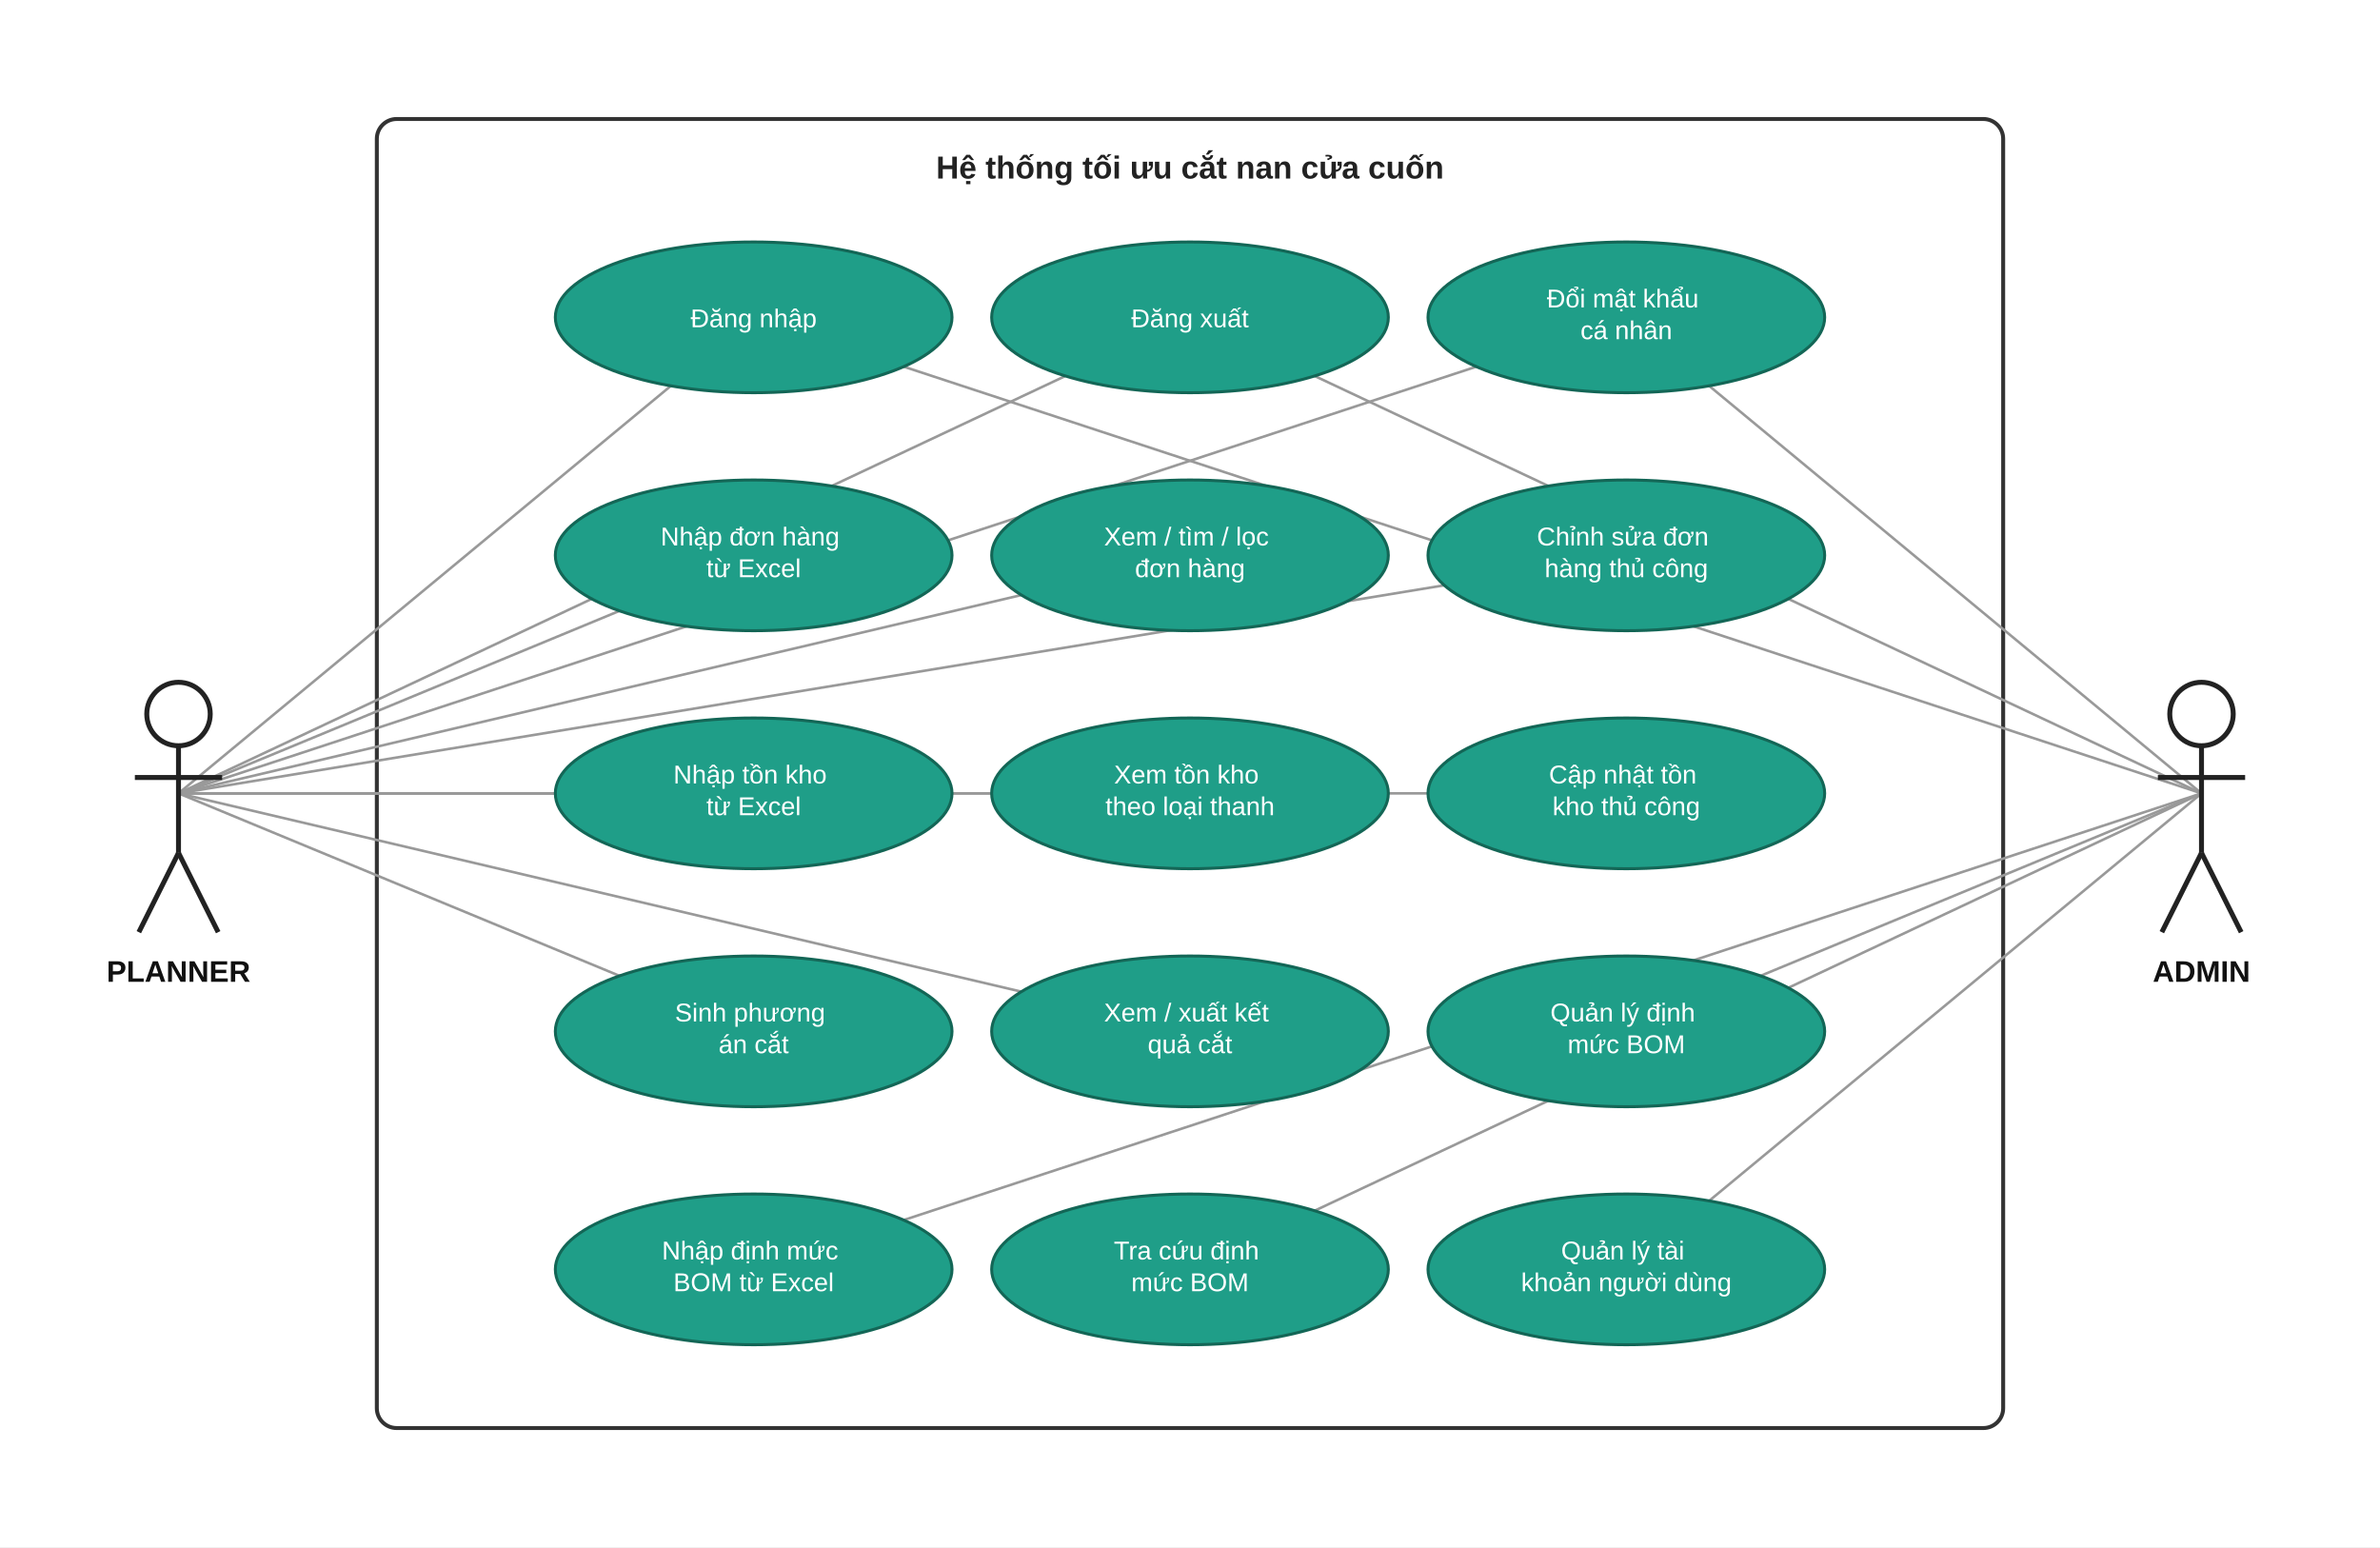
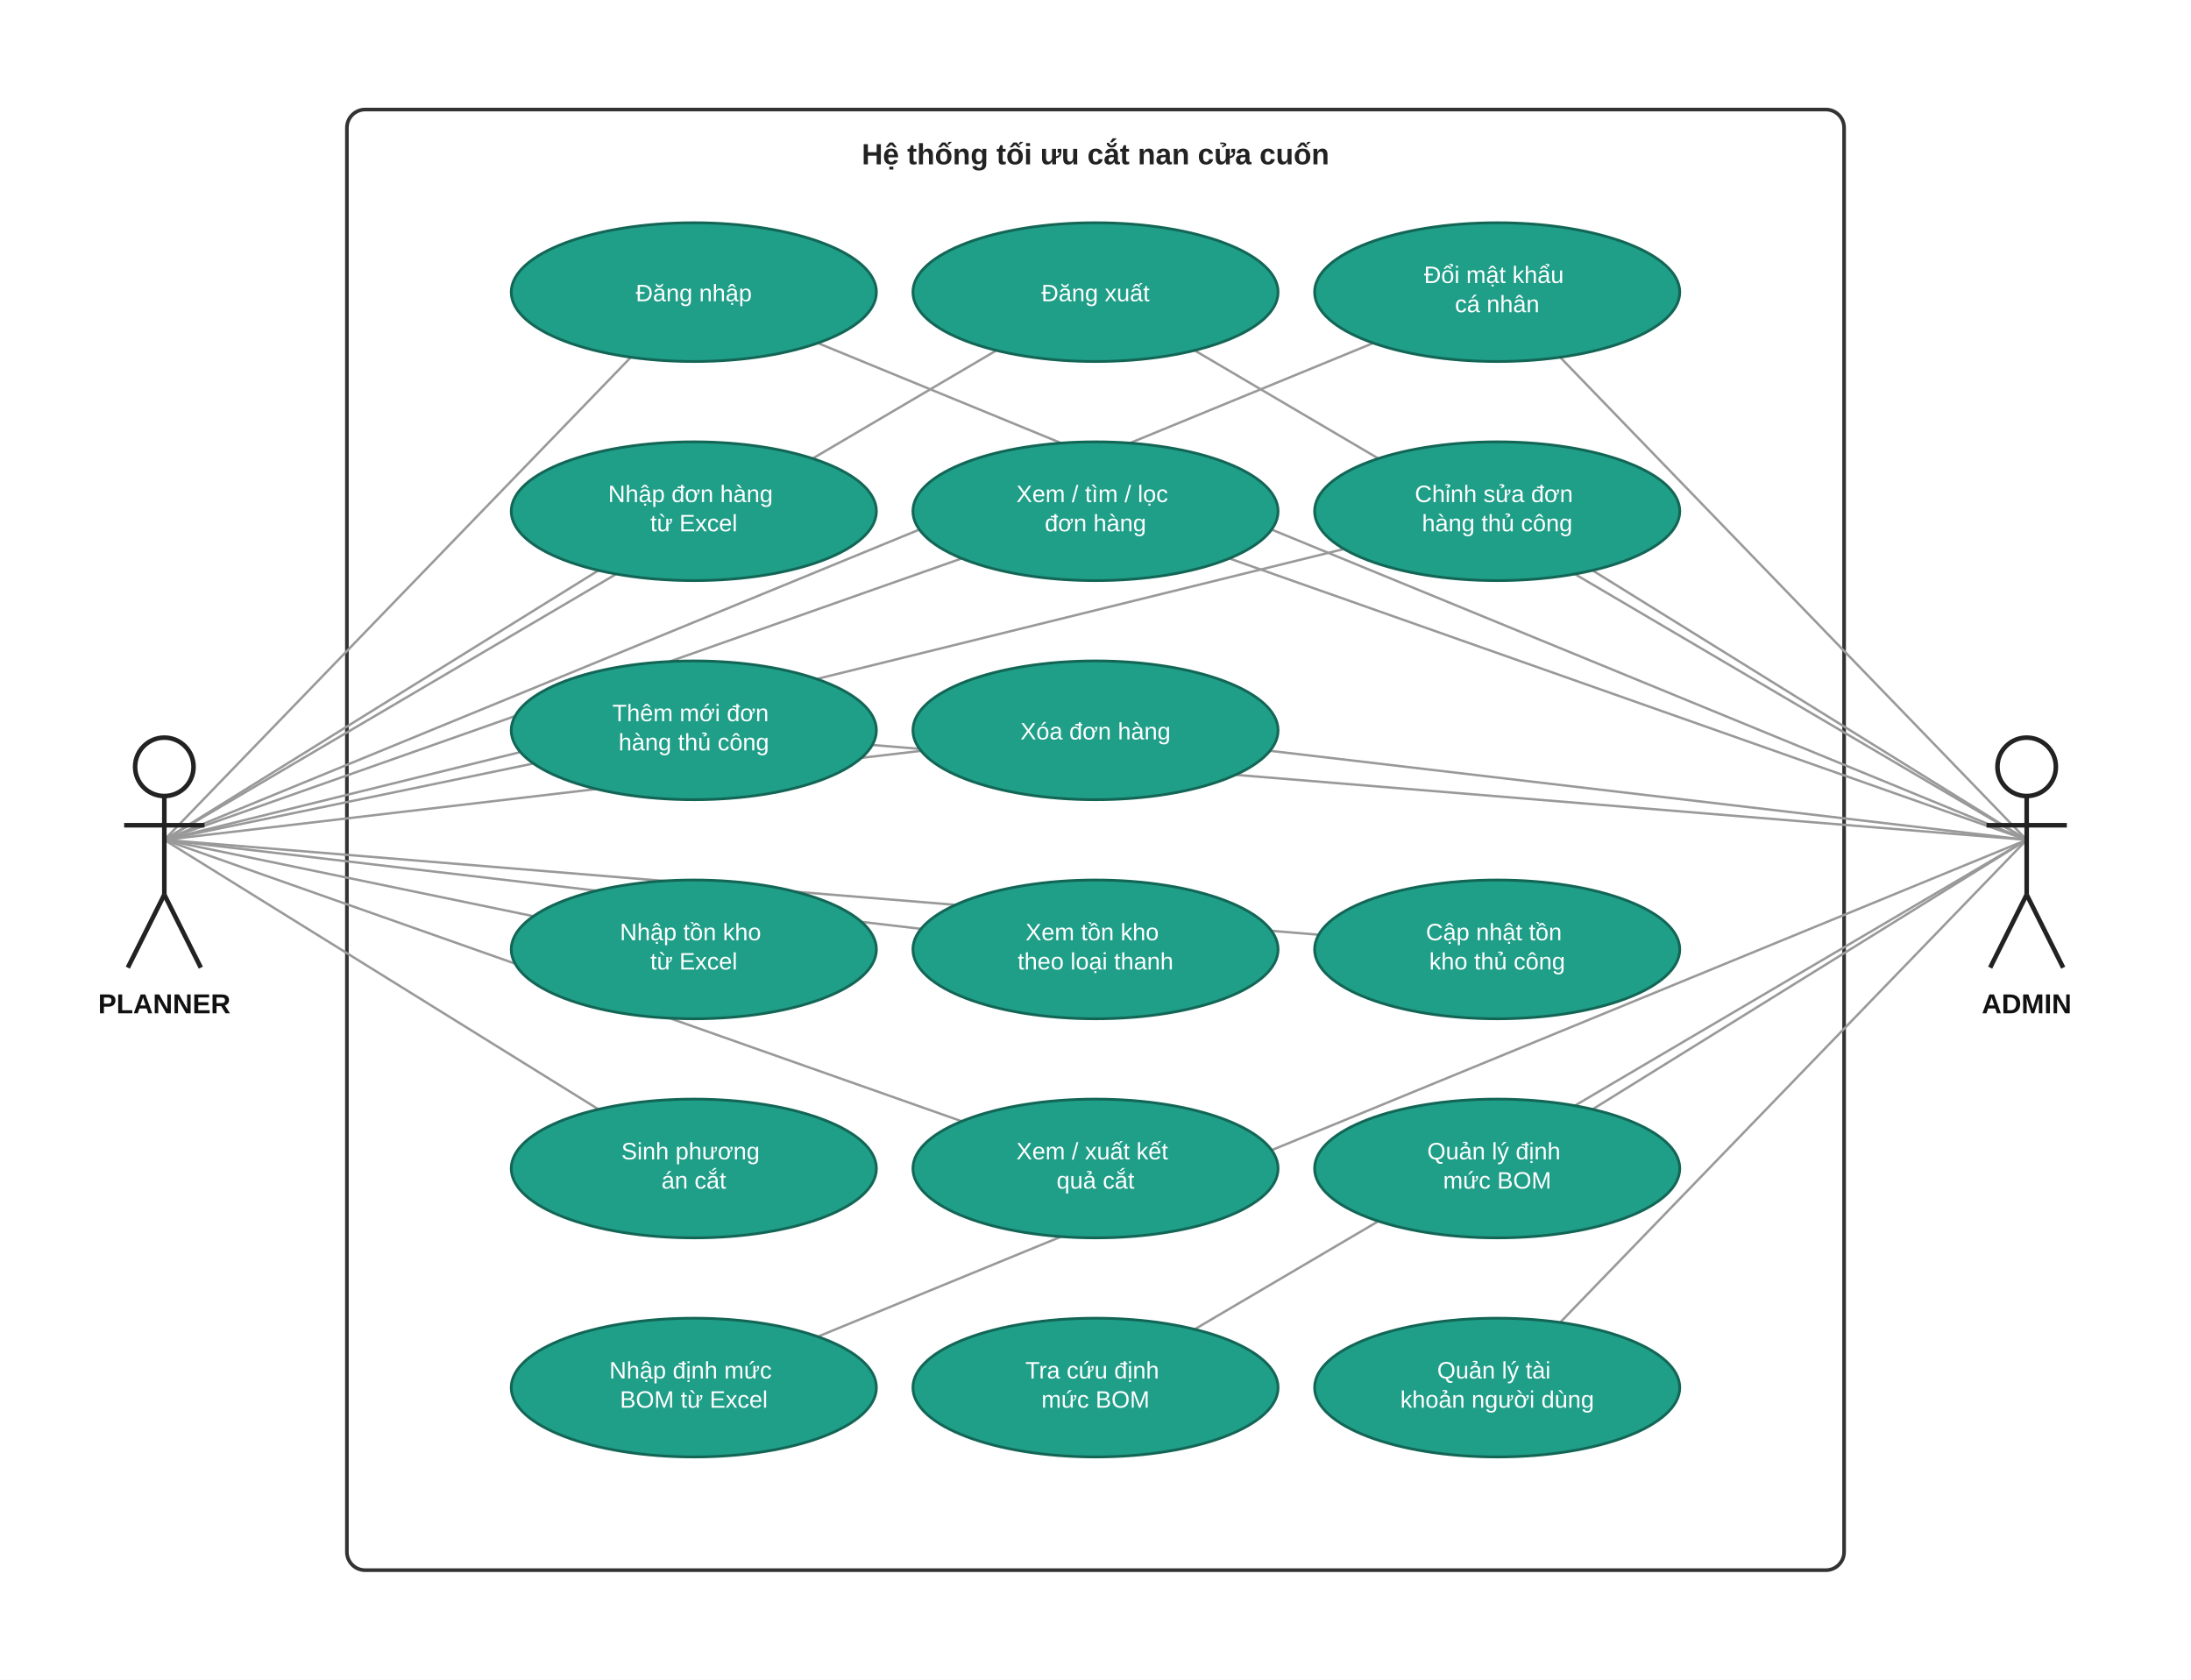
- <svg xmlns="http://www.w3.org/2000/svg" viewBox="0 0 1200 780" font-family="Arial, Helvetica, sans-serif">
-   <rect x="0" y="0" width="1200" height="780" fill="#ffffff" />
-   <rect x="190" y="60" width="820" height="660" rx="10" fill="#ffffff" stroke="#333333" stroke-width="2" />
+ <svg xmlns="http://www.w3.org/2000/svg" viewBox="0 0 1200 920" font-family="Arial, Helvetica, sans-serif">
+   <rect x="0" y="0" width="1200" height="920" fill="#ffffff" />
+   <rect x="190" y="60" width="820" height="800" rx="10" fill="#ffffff" stroke="#333333" stroke-width="2" />
  <text x="600" y="90" text-anchor="middle" font-size="16" font-weight="bold" fill="#222222">Hệ thống tối ưu cắt nan cửa cuốn</text>
  <g stroke="#999999" stroke-width="1.3">
-     <line x1="90" y1="400" x2="380" y2="160" />
-     <line x1="90" y1="400" x2="600" y2="160" />
-     <line x1="90" y1="400" x2="820" y2="160" />
-     <line x1="90" y1="400" x2="380" y2="280" />
-     <line x1="90" y1="400" x2="600" y2="280" />
-     <line x1="90" y1="400" x2="820" y2="280" />
-     <line x1="90" y1="400" x2="380" y2="400" />
-     <line x1="90" y1="400" x2="600" y2="400" />
-     <line x1="90" y1="400" x2="820" y2="400" />
-     <line x1="90" y1="400" x2="380" y2="520" />
-     <line x1="90" y1="400" x2="600" y2="520" />
-     <line x1="1110" y1="400" x2="380" y2="160" />
-     <line x1="1110" y1="400" x2="600" y2="160" />
-     <line x1="1110" y1="400" x2="820" y2="160" />
-     <line x1="1110" y1="400" x2="820" y2="520" />
-     <line x1="1110" y1="400" x2="380" y2="640" />
-     <line x1="1110" y1="400" x2="600" y2="640" />
-     <line x1="1110" y1="400" x2="820" y2="640" />
+     <line x1="90" y1="460" x2="380" y2="160" />
+     <line x1="90" y1="460" x2="600" y2="160" />
+     <line x1="90" y1="460" x2="820" y2="160" />
+     <line x1="90" y1="460" x2="380" y2="280" />
+     <line x1="90" y1="460" x2="600" y2="280" />
+     <line x1="90" y1="460" x2="820" y2="280" />
+     <line x1="90" y1="460" x2="380" y2="400" />
+     <line x1="90" y1="460" x2="600" y2="400" />
+     <line x1="90" y1="460" x2="380" y2="520" />
+     <line x1="90" y1="460" x2="600" y2="520" />
+     <line x1="90" y1="460" x2="820" y2="520" />
+     <line x1="90" y1="460" x2="380" y2="640" />
+     <line x1="90" y1="460" x2="600" y2="640" />
+     <line x1="1110" y1="460" x2="380" y2="160" />
+     <line x1="1110" y1="460" x2="600" y2="160" />
+     <line x1="1110" y1="460" x2="820" y2="160" />
+     <line x1="1110" y1="460" x2="600" y2="280" />
+     <line x1="1110" y1="460" x2="820" y2="280" />
+     <line x1="1110" y1="460" x2="380" y2="400" />
+     <line x1="1110" y1="460" x2="600" y2="400" />
+     <line x1="1110" y1="460" x2="820" y2="640" />
+     <line x1="1110" y1="460" x2="380" y2="760" />
+     <line x1="1110" y1="460" x2="600" y2="760" />
+     <line x1="1110" y1="460" x2="820" y2="760" />
  </g>
  <g>
    <ellipse cx="380" cy="160" rx="100" ry="38" fill="#1f9e88" stroke="#136656" stroke-width="1.5" />
    <text x="380" y="165" text-anchor="middle" font-size="13" fill="#ffffff">Đăng nhập</text>
    <ellipse cx="600" cy="160" rx="100" ry="38" fill="#1f9e88" stroke="#136656" stroke-width="1.5" />
    <text x="600" y="165" text-anchor="middle" font-size="13" fill="#ffffff">Đăng xuất</text>
    <ellipse cx="820" cy="160" rx="100" ry="38" fill="#1f9e88" stroke="#136656" stroke-width="1.5" />
    <text x="820" y="155" text-anchor="middle" font-size="13" fill="#ffffff">
      <tspan x="820" dy="0">Đổi mật khẩu</tspan>
      <tspan x="820" dy="16">cá nhân</tspan>
    </text>
    <ellipse cx="380" cy="280" rx="100" ry="38" fill="#1f9e88" stroke="#136656" stroke-width="1.5" />
    <text x="380" y="275" text-anchor="middle" font-size="13" fill="#ffffff">
      <tspan x="380" dy="0">Nhập đơn hàng</tspan>
      <tspan x="380" dy="16">từ Excel</tspan>
    </text>
    <ellipse cx="600" cy="280" rx="100" ry="38" fill="#1f9e88" stroke="#136656" stroke-width="1.5" />
    <text x="600" y="275" text-anchor="middle" font-size="13" fill="#ffffff">
      <tspan x="600" dy="0">Xem / tìm / lọc</tspan>
      <tspan x="600" dy="16">đơn hàng</tspan>
    </text>
    <ellipse cx="820" cy="280" rx="100" ry="38" fill="#1f9e88" stroke="#136656" stroke-width="1.5" />
    <text x="820" y="275" text-anchor="middle" font-size="13" fill="#ffffff">
      <tspan x="820" dy="0">Chỉnh sửa đơn</tspan>
      <tspan x="820" dy="16">hàng thủ công</tspan>
    </text>
    <ellipse cx="380" cy="400" rx="100" ry="38" fill="#1f9e88" stroke="#136656" stroke-width="1.5" />
    <text x="380" y="395" text-anchor="middle" font-size="13" fill="#ffffff">
+       <tspan x="380" dy="0">Thêm mới đơn</tspan>
+       <tspan x="380" dy="16">hàng thủ công</tspan>
+     </text>
+     <ellipse cx="600" cy="400" rx="100" ry="38" fill="#1f9e88" stroke="#136656" stroke-width="1.5" />
+     <text x="600" y="405" text-anchor="middle" font-size="13" fill="#ffffff">Xóa đơn hàng</text>
+     <ellipse cx="380" cy="520" rx="100" ry="38" fill="#1f9e88" stroke="#136656" stroke-width="1.5" />
+     <text x="380" y="515" text-anchor="middle" font-size="13" fill="#ffffff">
      <tspan x="380" dy="0">Nhập tồn kho</tspan>
      <tspan x="380" dy="16">từ Excel</tspan>
    </text>
-     <ellipse cx="600" cy="400" rx="100" ry="38" fill="#1f9e88" stroke="#136656" stroke-width="1.5" />
-     <text x="600" y="395" text-anchor="middle" font-size="13" fill="#ffffff">
+     <ellipse cx="600" cy="520" rx="100" ry="38" fill="#1f9e88" stroke="#136656" stroke-width="1.5" />
+     <text x="600" y="515" text-anchor="middle" font-size="13" fill="#ffffff">
      <tspan x="600" dy="0">Xem tồn kho</tspan>
      <tspan x="600" dy="16">theo loại thanh</tspan>
    </text>
-     <ellipse cx="820" cy="400" rx="100" ry="38" fill="#1f9e88" stroke="#136656" stroke-width="1.5" />
-     <text x="820" y="395" text-anchor="middle" font-size="13" fill="#ffffff">
+     <ellipse cx="820" cy="520" rx="100" ry="38" fill="#1f9e88" stroke="#136656" stroke-width="1.5" />
+     <text x="820" y="515" text-anchor="middle" font-size="13" fill="#ffffff">
      <tspan x="820" dy="0">Cập nhật tồn</tspan>
      <tspan x="820" dy="16">kho thủ công</tspan>
    </text>
-     <ellipse cx="380" cy="520" rx="100" ry="38" fill="#1f9e88" stroke="#136656" stroke-width="1.5" />
-     <text x="380" y="515" text-anchor="middle" font-size="13" fill="#ffffff">
+     <ellipse cx="380" cy="640" rx="100" ry="38" fill="#1f9e88" stroke="#136656" stroke-width="1.5" />
+     <text x="380" y="635" text-anchor="middle" font-size="13" fill="#ffffff">
      <tspan x="380" dy="0">Sinh phương</tspan>
      <tspan x="380" dy="16">án cắt</tspan>
    </text>
-     <ellipse cx="600" cy="520" rx="100" ry="38" fill="#1f9e88" stroke="#136656" stroke-width="1.5" />
-     <text x="600" y="515" text-anchor="middle" font-size="13" fill="#ffffff">
+     <ellipse cx="600" cy="640" rx="100" ry="38" fill="#1f9e88" stroke="#136656" stroke-width="1.5" />
+     <text x="600" y="635" text-anchor="middle" font-size="13" fill="#ffffff">
      <tspan x="600" dy="0">Xem / xuất kết</tspan>
      <tspan x="600" dy="16">quả cắt</tspan>
    </text>
-     <ellipse cx="820" cy="520" rx="100" ry="38" fill="#1f9e88" stroke="#136656" stroke-width="1.5" />
-     <text x="820" y="515" text-anchor="middle" font-size="13" fill="#ffffff">
+     <ellipse cx="820" cy="640" rx="100" ry="38" fill="#1f9e88" stroke="#136656" stroke-width="1.5" />
+     <text x="820" y="635" text-anchor="middle" font-size="13" fill="#ffffff">
      <tspan x="820" dy="0">Quản lý định</tspan>
      <tspan x="820" dy="16">mức BOM</tspan>
    </text>
-     <ellipse cx="380" cy="640" rx="100" ry="38" fill="#1f9e88" stroke="#136656" stroke-width="1.5" />
-     <text x="380" y="635" text-anchor="middle" font-size="13" fill="#ffffff">
+     <ellipse cx="380" cy="760" rx="100" ry="38" fill="#1f9e88" stroke="#136656" stroke-width="1.5" />
+     <text x="380" y="755" text-anchor="middle" font-size="13" fill="#ffffff">
      <tspan x="380" dy="0">Nhập định mức</tspan>
      <tspan x="380" dy="16">BOM từ Excel</tspan>
    </text>
-     <ellipse cx="600" cy="640" rx="100" ry="38" fill="#1f9e88" stroke="#136656" stroke-width="1.5" />
-     <text x="600" y="635" text-anchor="middle" font-size="13" fill="#ffffff">
+     <ellipse cx="600" cy="760" rx="100" ry="38" fill="#1f9e88" stroke="#136656" stroke-width="1.5" />
+     <text x="600" y="755" text-anchor="middle" font-size="13" fill="#ffffff">
      <tspan x="600" dy="0">Tra cứu định</tspan>
      <tspan x="600" dy="16">mức BOM</tspan>
    </text>
-     <ellipse cx="820" cy="640" rx="100" ry="38" fill="#1f9e88" stroke="#136656" stroke-width="1.5" />
-     <text x="820" y="635" text-anchor="middle" font-size="13" fill="#ffffff">
+     <ellipse cx="820" cy="760" rx="100" ry="38" fill="#1f9e88" stroke="#136656" stroke-width="1.5" />
+     <text x="820" y="755" text-anchor="middle" font-size="13" fill="#ffffff">
      <tspan x="820" dy="0">Quản lý tài</tspan>
      <tspan x="820" dy="16">khoản người dùng</tspan>
    </text>
  </g>
  <g stroke="#222222" stroke-width="2.5" fill="none">
-     <circle cx="90" cy="360" r="16" />
-     <line x1="90" y1="376" x2="90" y2="430" />
-     <line x1="68" y1="392" x2="112" y2="392" />
-     <line x1="90" y1="430" x2="70" y2="470" />
-     <line x1="90" y1="430" x2="110" y2="470" />
+     <circle cx="90" cy="420" r="16" />
+     <line x1="90" y1="436" x2="90" y2="490" />
+     <line x1="68" y1="452" x2="112" y2="452" />
+     <line x1="90" y1="490" x2="70" y2="530" />
+     <line x1="90" y1="490" x2="110" y2="530" />
  </g>
-   <text x="90" y="495" text-anchor="middle" font-size="15" font-weight="bold" fill="#111111">PLANNER</text>
+   <text x="90" y="555" text-anchor="middle" font-size="15" font-weight="bold" fill="#111111">PLANNER</text>
  <g stroke="#222222" stroke-width="2.5" fill="none">
-     <circle cx="1110" cy="360" r="16" />
-     <line x1="1110" y1="376" x2="1110" y2="430" />
-     <line x1="1088" y1="392" x2="1132" y2="392" />
-     <line x1="1110" y1="430" x2="1090" y2="470" />
-     <line x1="1110" y1="430" x2="1130" y2="470" />
+     <circle cx="1110" cy="420" r="16" />
+     <line x1="1110" y1="436" x2="1110" y2="490" />
+     <line x1="1088" y1="452" x2="1132" y2="452" />
+     <line x1="1110" y1="490" x2="1090" y2="530" />
+     <line x1="1110" y1="490" x2="1130" y2="530" />
  </g>
-   <text x="1110" y="495" text-anchor="middle" font-size="15" font-weight="bold" fill="#111111">ADMIN</text>
+   <text x="1110" y="555" text-anchor="middle" font-size="15" font-weight="bold" fill="#111111">ADMIN</text>
</svg>
